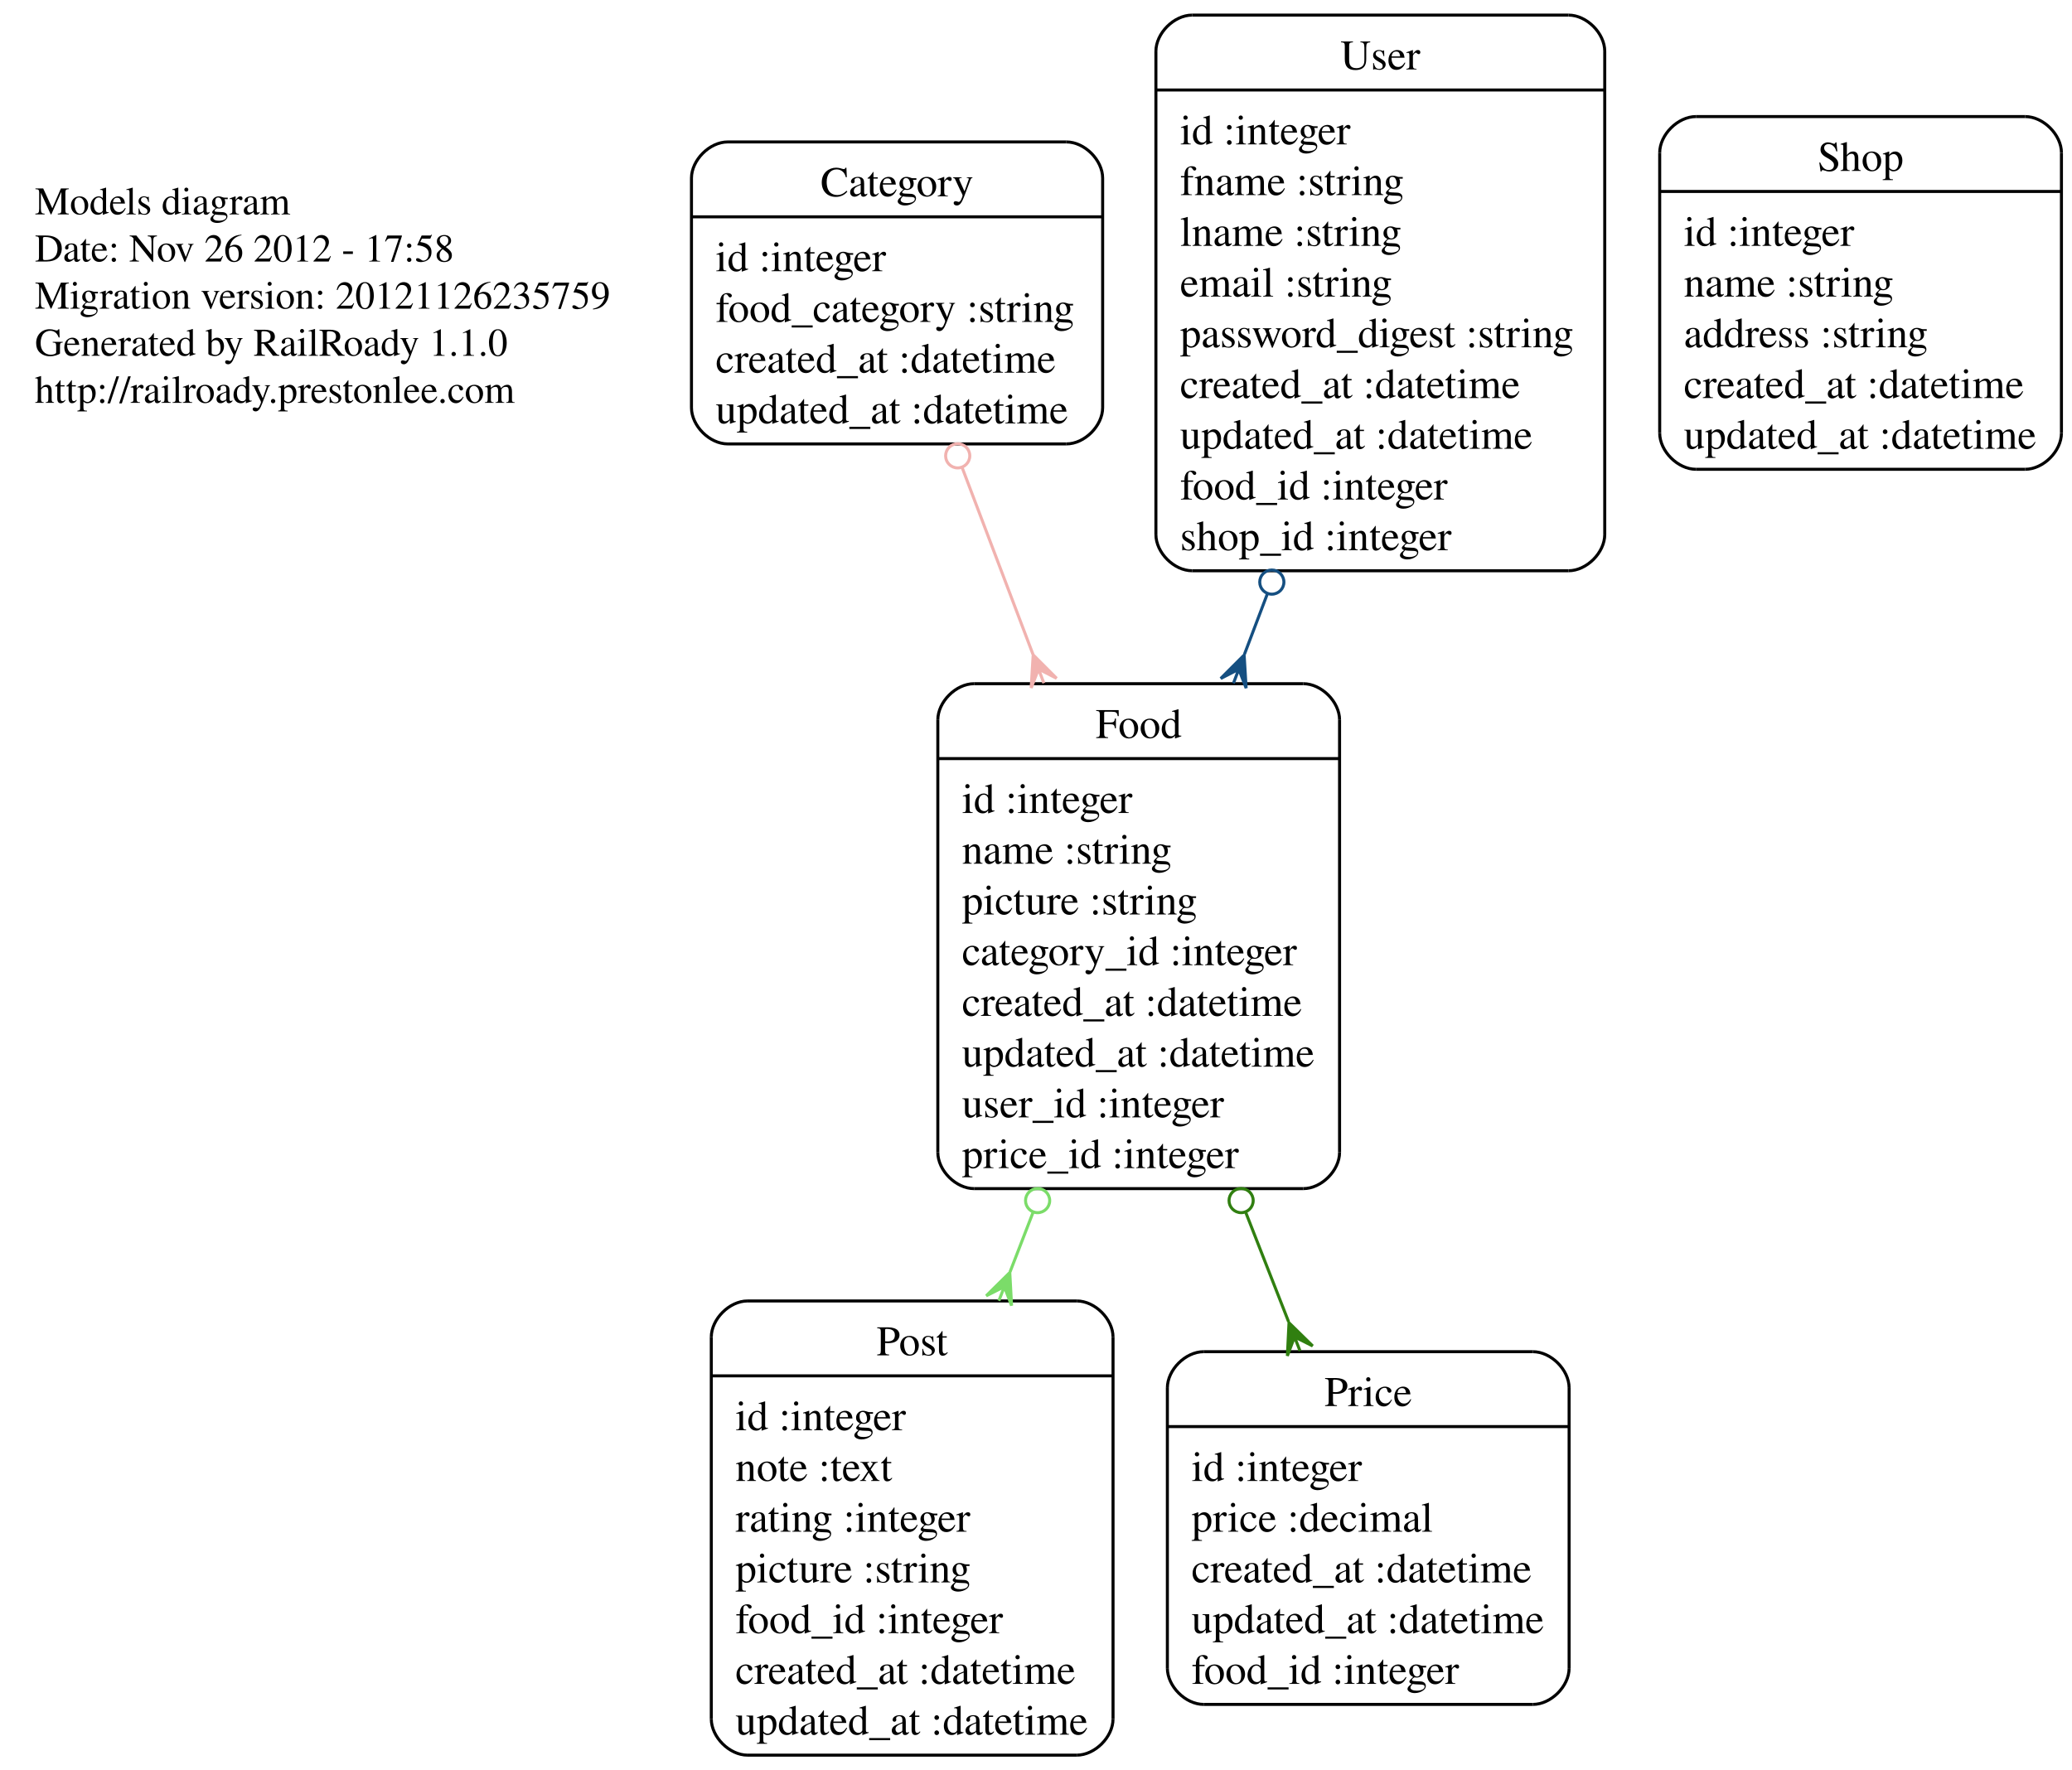
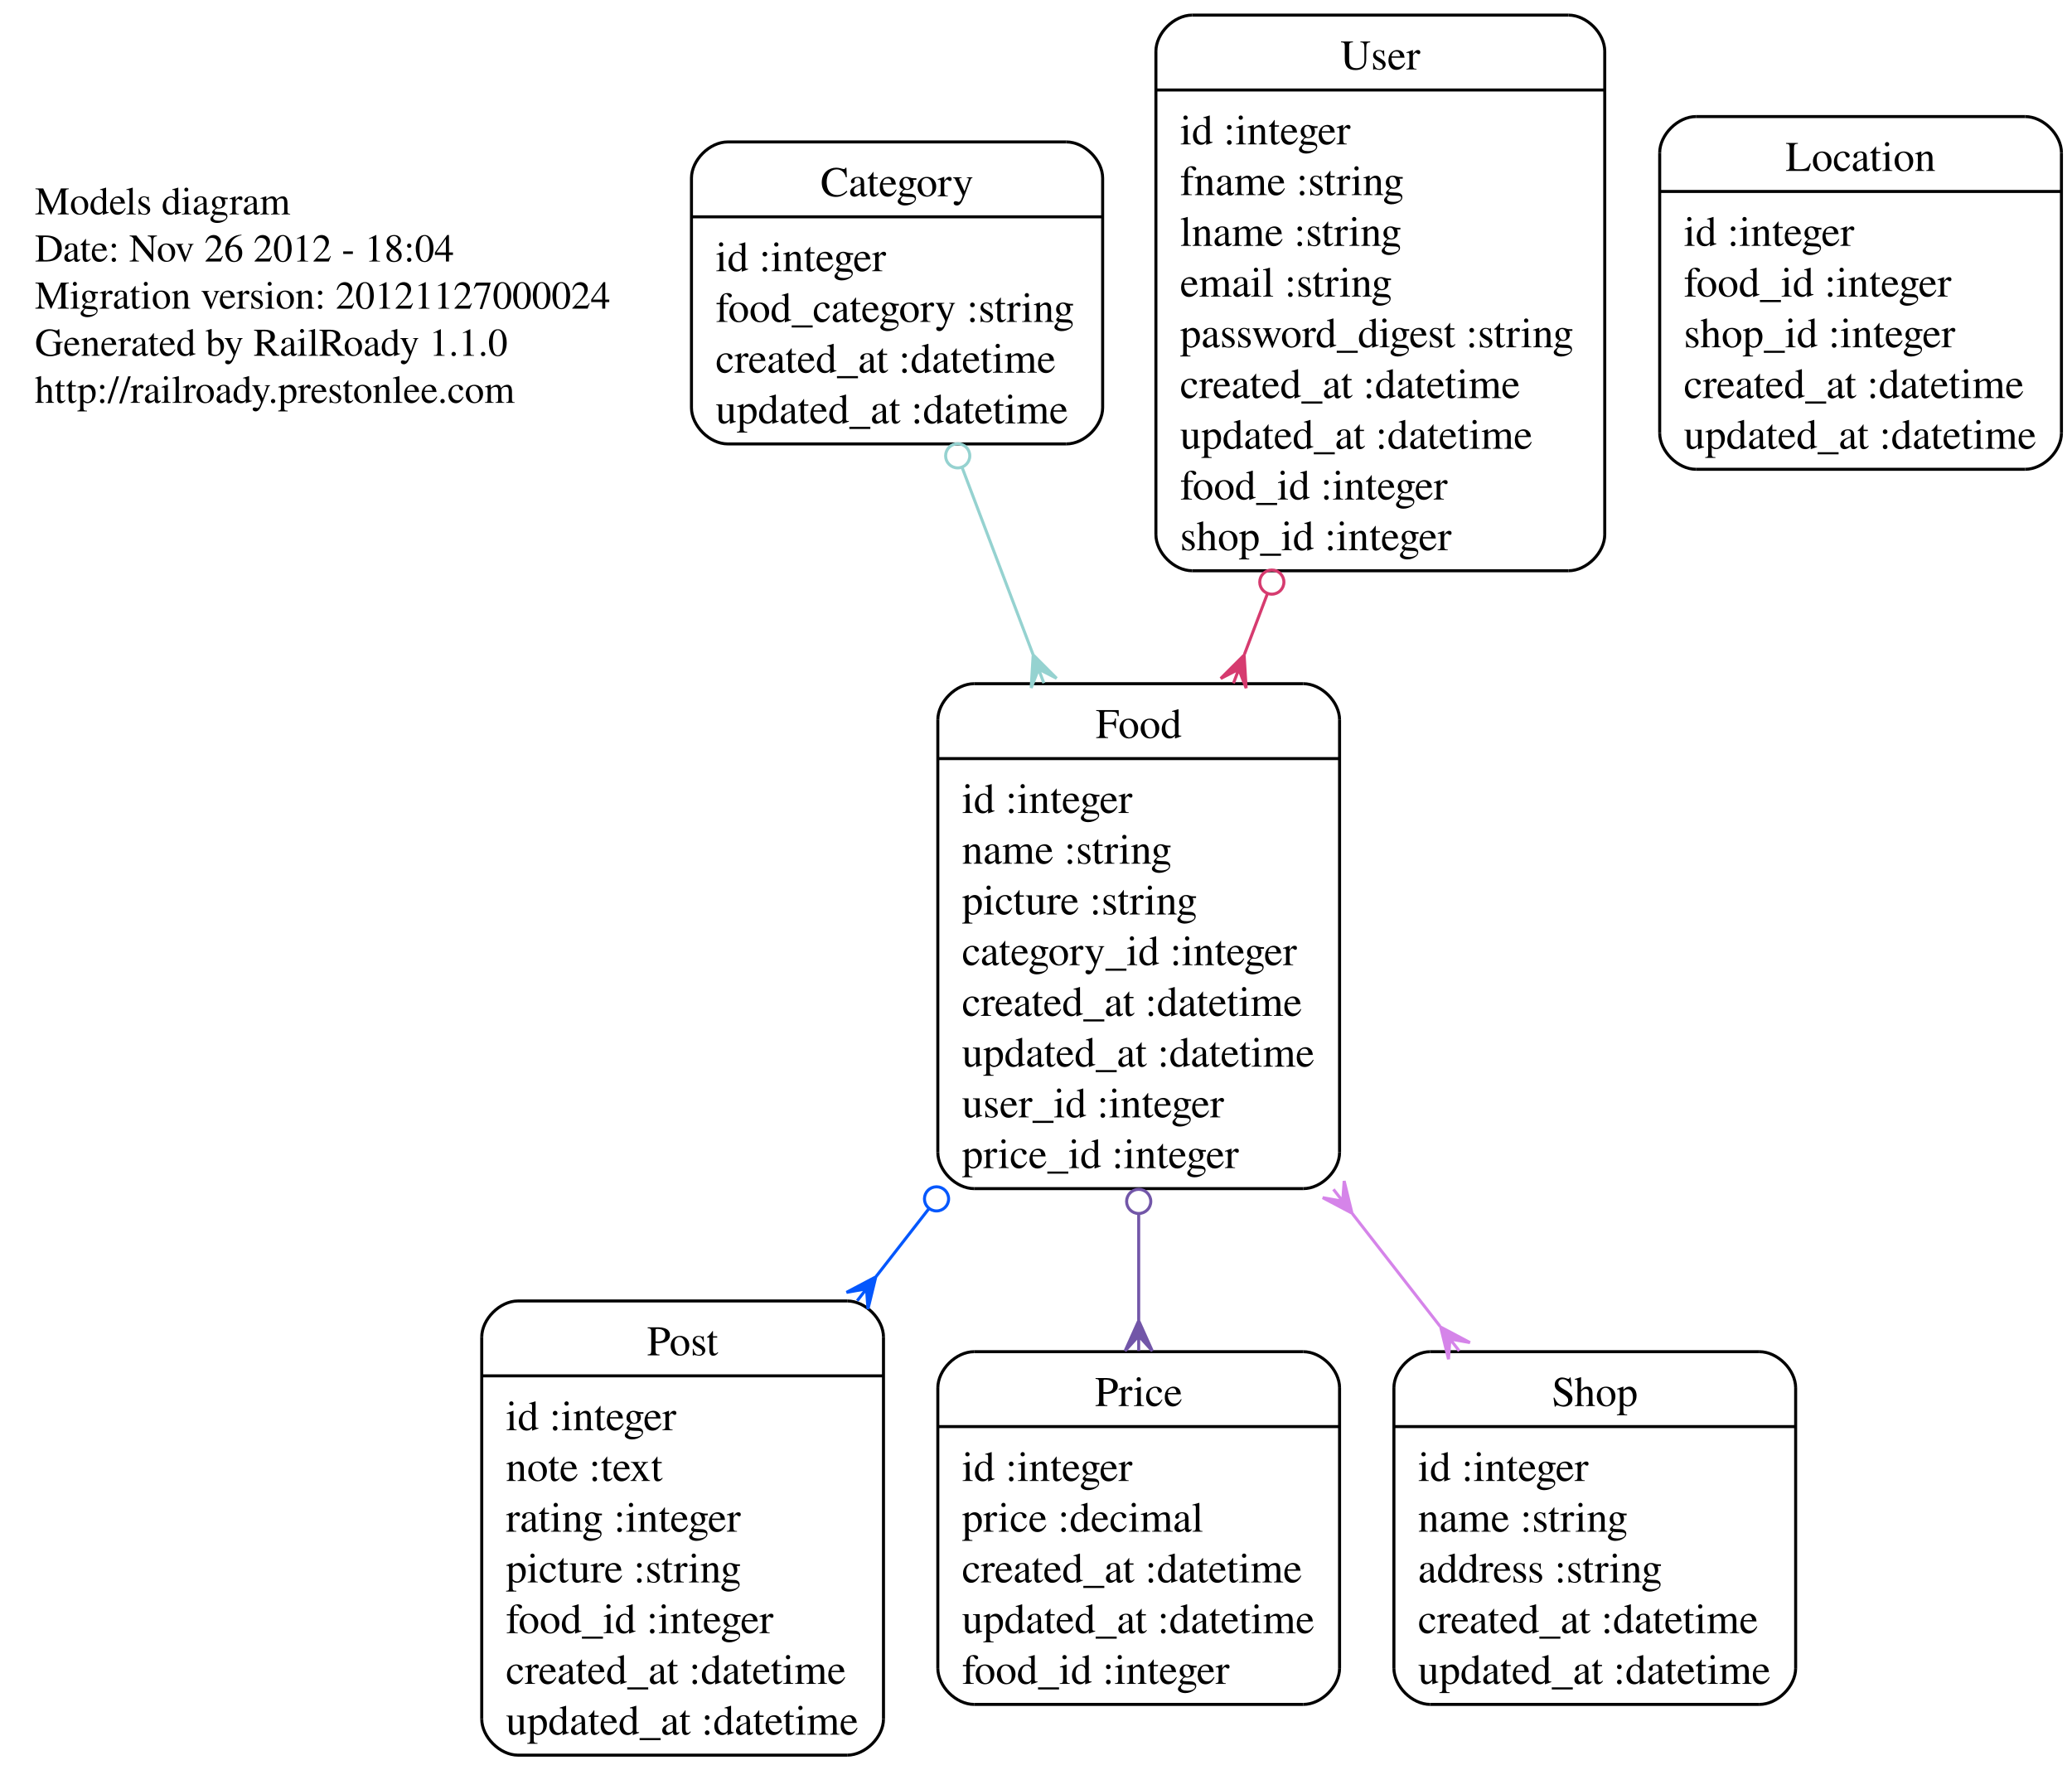
<svg xmlns="http://www.w3.org/2000/svg" width="686pt" height="586pt" viewBox="0.00 0.00 686.00 586.00">
  <g id="graph1" class="graph" transform="scale(1 1) rotate(0) translate(4 582)">
    <polygon fill="white" stroke="white" points="-4,5 -4,-582 683,-582 683,5 -4,5" />
    <g id="node1" class="node">
      <text text-anchor="start" x="7.55" y="-511" font-family="Times,serif" font-size="13.00">Models diagram</text>
-       <text text-anchor="start" x="7.55" y="-495.4" font-family="Times,serif" font-size="13.00">Date: Nov 26 2012 - 17:58</text>
-       <text text-anchor="start" x="7.55" y="-479.8" font-family="Times,serif" font-size="13.00">Migration version: 20121126235759</text>
+       <text text-anchor="start" x="7.55" y="-495.4" font-family="Times,serif" font-size="13.00">Date: Nov 26 2012 - 18:04</text>
+       <text text-anchor="start" x="7.55" y="-479.8" font-family="Times,serif" font-size="13.00">Migration version: 20121127000024</text>
      <text text-anchor="start" x="7.55" y="-464.2" font-family="Times,serif" font-size="13.00">Generated by RailRoady 1.1.0</text>
      <text text-anchor="start" x="7.55" y="-448.6" font-family="Times,serif" font-size="13.00">http://railroady.prestonlee.com</text>
    </g>
    <g id="node2" class="node">
      <polyline fill="none" stroke="black" points="236.933,-435 349.067,-435 " />
      <path fill="none" stroke="black" d="M349.067,-435C355.067,-435 361.067,-441 361.067,-447" />
      <polyline fill="none" stroke="black" points="361.067,-447 361.067,-523 " />
      <path fill="none" stroke="black" d="M361.067,-523C361.067,-529 355.067,-535 349.067,-535" />
      <polyline fill="none" stroke="black" points="349.067,-535 236.933,-535 " />
      <path fill="none" stroke="black" d="M236.933,-535C230.933,-535 224.933,-529 224.933,-523" />
      <polyline fill="none" stroke="black" points="224.933,-523 224.933,-447 " />
      <path fill="none" stroke="black" d="M224.933,-447C224.933,-441 230.933,-435 236.933,-435" />
      <text text-anchor="middle" x="293" y="-517" font-family="Times,serif" font-size="14.00">Category</text>
      <polyline fill="none" stroke="black" points="224.933,-510.2 361.067,-510.2 " />
      <text text-anchor="start" x="232.933" y="-492.2" font-family="Times,serif" font-size="14.00">id :integer</text>
      <text text-anchor="start" x="232.933" y="-475.4" font-family="Times,serif" font-size="14.00">food_category :string</text>
      <text text-anchor="start" x="232.933" y="-458.6" font-family="Times,serif" font-size="14.00">created_at :datetime</text>
      <text text-anchor="start" x="232.933" y="-441.8" font-family="Times,serif" font-size="14.00">updated_at :datetime</text>
    </g>
    <g id="node3" class="node">
      <polyline fill="none" stroke="black" points="318.495,-188.4 427.505,-188.4 " />
      <path fill="none" stroke="black" d="M427.505,-188.4C433.505,-188.4 439.505,-194.4 439.505,-200.4" />
      <polyline fill="none" stroke="black" points="439.505,-200.4 439.505,-343.6 " />
      <path fill="none" stroke="black" d="M439.505,-343.6C439.505,-349.6 433.505,-355.6 427.505,-355.6" />
      <polyline fill="none" stroke="black" points="427.505,-355.6 318.495,-355.6 " />
      <path fill="none" stroke="black" d="M318.495,-355.6C312.495,-355.6 306.495,-349.6 306.495,-343.6" />
      <polyline fill="none" stroke="black" points="306.495,-343.6 306.495,-200.4 " />
      <path fill="none" stroke="black" d="M306.495,-200.4C306.495,-194.4 312.495,-188.4 318.495,-188.4" />
      <text text-anchor="middle" x="373" y="-337.6" font-family="Times,serif" font-size="14.00">Food</text>
      <polyline fill="none" stroke="black" points="306.495,-330.8 439.505,-330.8 " />
      <text text-anchor="start" x="314.495" y="-312.8" font-family="Times,serif" font-size="14.00">id :integer</text>
      <text text-anchor="start" x="314.495" y="-296" font-family="Times,serif" font-size="14.00">name :string</text>
      <text text-anchor="start" x="314.495" y="-279.2" font-family="Times,serif" font-size="14.00">picture :string</text>
      <text text-anchor="start" x="314.495" y="-262.4" font-family="Times,serif" font-size="14.00">category_id :integer</text>
      <text text-anchor="start" x="314.495" y="-245.6" font-family="Times,serif" font-size="14.00">created_at :datetime</text>
      <text text-anchor="start" x="314.495" y="-228.8" font-family="Times,serif" font-size="14.00">updated_at :datetime</text>
      <text text-anchor="start" x="314.495" y="-212" font-family="Times,serif" font-size="14.00">user_id :integer</text>
      <text text-anchor="start" x="314.495" y="-195.2" font-family="Times,serif" font-size="14.00">price_id :integer</text>
    </g>
    <g id="edge2" class="edge">
-       <path fill="none" stroke="#f1b2af" d="M314.538,-427.192C321.754,-408.161 329.996,-386.422 337.971,-365.39" />
-       <ellipse fill="none" stroke="#f1b2af" cx="313.074" cy="-431.056" rx="4" ry="4" />
-       <polygon fill="#f1b2af" stroke="#f1b2af" points="338.066,-365.138 345.819,-357.383 339.839,-360.463 341.611,-355.788 341.611,-355.788 341.611,-355.788 339.839,-360.463 337.404,-354.192 338.066,-365.138 338.066,-365.138" />
+       <path fill="none" stroke="#95d2d0" d="M314.538,-427.192C321.754,-408.161 329.996,-386.422 337.971,-365.39" />
+       <ellipse fill="none" stroke="#95d2d0" cx="313.074" cy="-431.056" rx="4" ry="4" />
+       <polygon fill="#95d2d0" stroke="#95d2d0" points="338.066,-365.138 345.819,-357.383 339.839,-360.463 341.611,-355.788 341.611,-355.788 341.611,-355.788 339.839,-360.463 337.404,-354.192 338.066,-365.138 338.066,-365.138" />
+     </g>
+     <g id="node5" class="node">
+       <polyline fill="none" stroke="black" points="167.495,-0.8 276.505,-0.8 " />
+       <path fill="none" stroke="black" d="M276.505,-0.8C282.505,-0.8 288.505,-6.8 288.505,-12.8" />
+       <polyline fill="none" stroke="black" points="288.505,-12.8 288.505,-139.2 " />
+       <path fill="none" stroke="black" d="M288.505,-139.2C288.505,-145.2 282.505,-151.2 276.505,-151.2" />
+       <polyline fill="none" stroke="black" points="276.505,-151.2 167.495,-151.2 " />
+       <path fill="none" stroke="black" d="M167.495,-151.2C161.495,-151.2 155.495,-145.2 155.495,-139.2" />
+       <polyline fill="none" stroke="black" points="155.495,-139.2 155.495,-12.8 " />
+       <path fill="none" stroke="black" d="M155.495,-12.8C155.495,-6.8 161.495,-0.8 167.495,-0.8" />
+       <text text-anchor="middle" x="222" y="-133.2" font-family="Times,serif" font-size="14.00">Post</text>
+       <polyline fill="none" stroke="black" points="155.495,-126.4 288.505,-126.4 " />
+       <text text-anchor="start" x="163.495" y="-108.4" font-family="Times,serif" font-size="14.00">id :integer</text>
+       <text text-anchor="start" x="163.495" y="-91.6" font-family="Times,serif" font-size="14.00">note :text</text>
+       <text text-anchor="start" x="163.495" y="-74.8" font-family="Times,serif" font-size="14.00">rating :integer</text>
+       <text text-anchor="start" x="163.495" y="-58" font-family="Times,serif" font-size="14.00">picture :string</text>
+       <text text-anchor="start" x="163.495" y="-41.2" font-family="Times,serif" font-size="14.00">food_id :integer</text>
+       <text text-anchor="start" x="163.495" y="-24.4" font-family="Times,serif" font-size="14.00">created_at :datetime</text>
+       <text text-anchor="start" x="163.495" y="-7.6" font-family="Times,serif" font-size="14.00">updated_at :datetime</text>
+     </g>
+     <g id="edge4" class="edge">
+       <path fill="none" stroke="#0457fd" d="M303.588,-181.821C297.748,-174.318 291.859,-166.752 286.062,-159.305" />
+       <ellipse fill="none" stroke="#0457fd" cx="306.068" cy="-185.007" rx="4" ry="4" />
+       <polygon fill="#0457fd" stroke="#0457fd" points="285.957,-159.17 283.366,-148.514 282.886,-155.224 279.815,-151.278 279.815,-151.278 279.815,-151.278 282.886,-155.224 276.264,-154.042 285.957,-159.17 285.957,-159.17" />
+     </g>
+     <g id="node6" class="node">
+       <polyline fill="none" stroke="black" points="318.495,-17.6 427.505,-17.6 " />
+       <path fill="none" stroke="black" d="M427.505,-17.6C433.505,-17.6 439.505,-23.6 439.505,-29.6" />
+       <polyline fill="none" stroke="black" points="439.505,-29.6 439.505,-122.4 " />
+       <path fill="none" stroke="black" d="M439.505,-122.4C439.505,-128.4 433.505,-134.4 427.505,-134.4" />
+       <polyline fill="none" stroke="black" points="427.505,-134.4 318.495,-134.4 " />
+       <path fill="none" stroke="black" d="M318.495,-134.4C312.495,-134.4 306.495,-128.4 306.495,-122.4" />
+       <polyline fill="none" stroke="black" points="306.495,-122.4 306.495,-29.6 " />
+       <path fill="none" stroke="black" d="M306.495,-29.6C306.495,-23.6 312.495,-17.6 318.495,-17.6" />
+       <text text-anchor="middle" x="373" y="-116.4" font-family="Times,serif" font-size="14.00">Price</text>
+       <polyline fill="none" stroke="black" points="306.495,-109.6 439.505,-109.6 " />
+       <text text-anchor="start" x="314.495" y="-91.6" font-family="Times,serif" font-size="14.00">id :integer</text>
+       <text text-anchor="start" x="314.495" y="-74.8" font-family="Times,serif" font-size="14.00">price :decimal</text>
+       <text text-anchor="start" x="314.495" y="-58" font-family="Times,serif" font-size="14.00">created_at :datetime</text>
+       <text text-anchor="start" x="314.495" y="-41.2" font-family="Times,serif" font-size="14.00">updated_at :datetime</text>
+       <text text-anchor="start" x="314.495" y="-24.4" font-family="Times,serif" font-size="14.00">food_id :integer</text>
+     </g>
+     <g id="edge6" class="edge">
+       <path fill="none" stroke="#7256a8" d="M373,-180.102C373,-168.26 373,-156.296 373,-144.919" />
+       <ellipse fill="none" stroke="#7256a8" cx="373" cy="-184.164" rx="4" ry="4" />
+       <polygon fill="#7256a8" stroke="#7256a8" points="373,-144.658 377.5,-134.658 373,-139.658 373,-134.658 373,-134.658 373,-134.658 373,-139.658 368.5,-134.658 373,-144.658 373,-144.658" />
+     </g>
+     <g id="node7" class="node">
+       <polyline fill="none" stroke="black" points="469.495,-17.6 578.505,-17.6 " />
+       <path fill="none" stroke="black" d="M578.505,-17.6C584.505,-17.6 590.505,-23.6 590.505,-29.6" />
+       <polyline fill="none" stroke="black" points="590.505,-29.6 590.505,-122.4 " />
+       <path fill="none" stroke="black" d="M590.505,-122.4C590.505,-128.4 584.505,-134.4 578.505,-134.4" />
+       <polyline fill="none" stroke="black" points="578.505,-134.4 469.495,-134.4 " />
+       <path fill="none" stroke="black" d="M469.495,-134.4C463.495,-134.4 457.495,-128.4 457.495,-122.4" />
+       <polyline fill="none" stroke="black" points="457.495,-122.4 457.495,-29.6 " />
+       <path fill="none" stroke="black" d="M457.495,-29.6C457.495,-23.6 463.495,-17.6 469.495,-17.6" />
+       <text text-anchor="middle" x="524" y="-116.4" font-family="Times,serif" font-size="14.00">Shop</text>
+       <polyline fill="none" stroke="black" points="457.495,-109.6 590.505,-109.6 " />
+       <text text-anchor="start" x="465.495" y="-91.6" font-family="Times,serif" font-size="14.00">id :integer</text>
+       <text text-anchor="start" x="465.495" y="-74.8" font-family="Times,serif" font-size="14.00">name :string</text>
+       <text text-anchor="start" x="465.495" y="-58" font-family="Times,serif" font-size="14.00">address :string</text>
+       <text text-anchor="start" x="465.495" y="-41.2" font-family="Times,serif" font-size="14.00">created_at :datetime</text>
+       <text text-anchor="start" x="465.495" y="-24.4" font-family="Times,serif" font-size="14.00">updated_at :datetime</text>
+     </g>
+     <g id="edge8" class="edge">
+       <path fill="none" stroke="#d584e9" d="M443.75,-180.102C453.532,-167.535 463.421,-154.83 472.756,-142.837" />
+       <polygon fill="#d584e9" stroke="#d584e9" points="443.618,-180.272 433.924,-185.4 440.547,-184.218 437.476,-188.164 437.476,-188.164 437.476,-188.164 440.547,-184.218 441.027,-190.928 443.618,-180.272 443.618,-180.272" />
+       <polygon fill="#d584e9" stroke="#d584e9" points="472.98,-142.549 482.673,-137.422 476.051,-138.603 479.122,-134.658 479.122,-134.658 479.122,-134.658 476.051,-138.603 475.571,-131.894 472.98,-142.549 472.98,-142.549" />
    </g>
    <g id="node4" class="node">
-       <polyline fill="none" stroke="black" points="243.495,-0.8 352.505,-0.8 " />
-       <path fill="none" stroke="black" d="M352.505,-0.8C358.505,-0.8 364.505,-6.8 364.505,-12.8" />
-       <polyline fill="none" stroke="black" points="364.505,-12.8 364.505,-139.2 " />
-       <path fill="none" stroke="black" d="M364.505,-139.2C364.505,-145.2 358.505,-151.2 352.505,-151.2" />
-       <polyline fill="none" stroke="black" points="352.505,-151.2 243.495,-151.2 " />
-       <path fill="none" stroke="black" d="M243.495,-151.2C237.495,-151.2 231.495,-145.2 231.495,-139.2" />
-       <polyline fill="none" stroke="black" points="231.495,-139.2 231.495,-12.8 " />
-       <path fill="none" stroke="black" d="M231.495,-12.8C231.495,-6.8 237.495,-0.8 243.495,-0.8" />
-       <text text-anchor="middle" x="298" y="-133.2" font-family="Times,serif" font-size="14.00">Post</text>
-       <polyline fill="none" stroke="black" points="231.495,-126.4 364.505,-126.4 " />
-       <text text-anchor="start" x="239.495" y="-108.4" font-family="Times,serif" font-size="14.00">id :integer</text>
-       <text text-anchor="start" x="239.495" y="-91.6" font-family="Times,serif" font-size="14.00">note :text</text>
-       <text text-anchor="start" x="239.495" y="-74.8" font-family="Times,serif" font-size="14.00">rating :integer</text>
-       <text text-anchor="start" x="239.495" y="-58" font-family="Times,serif" font-size="14.00">picture :string</text>
-       <text text-anchor="start" x="239.495" y="-41.2" font-family="Times,serif" font-size="14.00">food_id :integer</text>
-       <text text-anchor="start" x="239.495" y="-24.4" font-family="Times,serif" font-size="14.00">created_at :datetime</text>
-       <text text-anchor="start" x="239.495" y="-7.6" font-family="Times,serif" font-size="14.00">updated_at :datetime</text>
-     </g>
-     <g id="edge4" class="edge">
-       <path fill="none" stroke="#7bdc69" d="M338.076,-180.664C335.521,-174.054 332.949,-167.401 330.409,-160.831" />
-       <ellipse fill="none" stroke="#7bdc69" cx="339.533" cy="-184.433" rx="4" ry="4" />
-       <polygon fill="#7bdc69" stroke="#7bdc69" points="330.322,-160.606 330.913,-149.656 328.519,-155.942 326.716,-151.278 326.716,-151.278 326.716,-151.278 328.519,-155.942 322.519,-152.901 330.322,-160.606 330.322,-160.606" />
-     </g>
-     <g id="node5" class="node">
-       <polyline fill="none" stroke="black" points="394.495,-17.6 503.505,-17.6 " />
-       <path fill="none" stroke="black" d="M503.505,-17.6C509.505,-17.6 515.505,-23.6 515.505,-29.6" />
-       <polyline fill="none" stroke="black" points="515.505,-29.6 515.505,-122.4 " />
-       <path fill="none" stroke="black" d="M515.505,-122.4C515.505,-128.4 509.505,-134.4 503.505,-134.4" />
-       <polyline fill="none" stroke="black" points="503.505,-134.4 394.495,-134.4 " />
-       <path fill="none" stroke="black" d="M394.495,-134.4C388.495,-134.4 382.495,-128.4 382.495,-122.4" />
-       <polyline fill="none" stroke="black" points="382.495,-122.4 382.495,-29.6 " />
-       <path fill="none" stroke="black" d="M382.495,-29.6C382.495,-23.6 388.495,-17.6 394.495,-17.6" />
-       <text text-anchor="middle" x="449" y="-116.4" font-family="Times,serif" font-size="14.00">Price</text>
-       <polyline fill="none" stroke="black" points="382.495,-109.6 515.505,-109.6 " />
-       <text text-anchor="start" x="390.495" y="-91.6" font-family="Times,serif" font-size="14.00">id :integer</text>
-       <text text-anchor="start" x="390.495" y="-74.8" font-family="Times,serif" font-size="14.00">price :decimal</text>
-       <text text-anchor="start" x="390.495" y="-58" font-family="Times,serif" font-size="14.00">created_at :datetime</text>
-       <text text-anchor="start" x="390.495" y="-41.2" font-family="Times,serif" font-size="14.00">updated_at :datetime</text>
-       <text text-anchor="start" x="390.495" y="-24.4" font-family="Times,serif" font-size="14.00">food_id :integer</text>
-     </g>
-     <g id="edge6" class="edge">
-       <path fill="none" stroke="#307f10" d="M408.443,-180.528C413.219,-168.336 418.049,-156.006 422.63,-144.313" />
-       <ellipse fill="none" stroke="#307f10" cx="406.91" cy="-184.439" rx="4" ry="4" />
-       <polygon fill="#307f10" stroke="#307f10" points="422.765,-143.969 430.602,-136.299 424.589,-139.313 426.412,-134.658 426.412,-134.658 426.412,-134.658 424.589,-139.313 422.223,-133.016 422.765,-143.969 422.765,-143.969" />
-     </g>
-     <g id="node6" class="node">
      <polyline fill="none" stroke="black" points="557.495,-426.6 666.505,-426.6 " />
      <path fill="none" stroke="black" d="M666.505,-426.6C672.505,-426.6 678.505,-432.6 678.505,-438.6" />
      <polyline fill="none" stroke="black" points="678.505,-438.6 678.505,-531.4 " />
      <path fill="none" stroke="black" d="M678.505,-531.4C678.505,-537.4 672.505,-543.4 666.505,-543.4" />
      <polyline fill="none" stroke="black" points="666.505,-543.4 557.495,-543.4 " />
      <path fill="none" stroke="black" d="M557.495,-543.4C551.495,-543.4 545.495,-537.4 545.495,-531.4" />
      <polyline fill="none" stroke="black" points="545.495,-531.4 545.495,-438.6 " />
      <path fill="none" stroke="black" d="M545.495,-438.6C545.495,-432.6 551.495,-426.6 557.495,-426.6" />
-       <text text-anchor="middle" x="612" y="-525.4" font-family="Times,serif" font-size="14.00">Shop</text>
+       <text text-anchor="middle" x="612" y="-525.4" font-family="Times,serif" font-size="14.00">Location</text>
      <polyline fill="none" stroke="black" points="545.495,-518.6 678.505,-518.6 " />
      <text text-anchor="start" x="553.495" y="-500.6" font-family="Times,serif" font-size="14.00">id :integer</text>
-       <text text-anchor="start" x="553.495" y="-483.8" font-family="Times,serif" font-size="14.00">name :string</text>
-       <text text-anchor="start" x="553.495" y="-467" font-family="Times,serif" font-size="14.00">address :string</text>
+       <text text-anchor="start" x="553.495" y="-483.8" font-family="Times,serif" font-size="14.00">food_id :integer</text>
+       <text text-anchor="start" x="553.495" y="-467" font-family="Times,serif" font-size="14.00">shop_id :integer</text>
      <text text-anchor="start" x="553.495" y="-450.2" font-family="Times,serif" font-size="14.00">created_at :datetime</text>
      <text text-anchor="start" x="553.495" y="-433.4" font-family="Times,serif" font-size="14.00">updated_at :datetime</text>
    </g>
-     <g id="node7" class="node">
+     <g id="node8" class="node">
      <polyline fill="none" stroke="black" points="390.698,-393 515.302,-393 " />
      <path fill="none" stroke="black" d="M515.302,-393C521.302,-393 527.302,-399 527.302,-405" />
      <polyline fill="none" stroke="black" points="527.302,-405 527.302,-565 " />
      <path fill="none" stroke="black" d="M527.302,-565C527.302,-571 521.302,-577 515.302,-577" />
      <polyline fill="none" stroke="black" points="515.302,-577 390.698,-577 " />
      <path fill="none" stroke="black" d="M390.698,-577C384.698,-577 378.698,-571 378.698,-565" />
      <polyline fill="none" stroke="black" points="378.698,-565 378.698,-405 " />
      <path fill="none" stroke="black" d="M378.698,-405C378.698,-399 384.698,-393 390.698,-393" />
      <text text-anchor="middle" x="453" y="-559" font-family="Times,serif" font-size="14.00">User</text>
      <polyline fill="none" stroke="black" points="378.698,-552.2 527.302,-552.2 " />
      <text text-anchor="start" x="386.698" y="-534.2" font-family="Times,serif" font-size="14.00">id :integer</text>
      <text text-anchor="start" x="386.698" y="-517.4" font-family="Times,serif" font-size="14.00">fname :string</text>
      <text text-anchor="start" x="386.698" y="-500.6" font-family="Times,serif" font-size="14.00">lname :string</text>
      <text text-anchor="start" x="386.698" y="-483.8" font-family="Times,serif" font-size="14.00">email :string</text>
      <text text-anchor="start" x="386.698" y="-467" font-family="Times,serif" font-size="14.00">password_digest :string</text>
      <text text-anchor="start" x="386.698" y="-450.2" font-family="Times,serif" font-size="14.00">created_at :datetime</text>
      <text text-anchor="start" x="386.698" y="-433.4" font-family="Times,serif" font-size="14.00">updated_at :datetime</text>
      <text text-anchor="start" x="386.698" y="-416.6" font-family="Times,serif" font-size="14.00">food_id :integer</text>
      <text text-anchor="start" x="386.698" y="-399.8" font-family="Times,serif" font-size="14.00">shop_id :integer</text>
    </g>
-     <g id="edge8" class="edge">
-       <path fill="none" stroke="#154f81" d="M415.621,-385.414C413.092,-378.742 410.548,-372.033 408.031,-365.394" />
-       <ellipse fill="none" stroke="#154f81" cx="417.074" cy="-389.246" rx="4" ry="4" />
-       <polygon fill="#154f81" stroke="#154f81" points="407.912,-365.08 408.574,-354.134 406.139,-360.405 404.367,-355.73 404.367,-355.73 404.367,-355.73 406.139,-360.405 400.159,-357.325 407.912,-365.08 407.912,-365.08" />
+     <g id="edge10" class="edge">
+       <path fill="none" stroke="#d63b6f" d="M415.621,-385.414C413.092,-378.742 410.548,-372.033 408.031,-365.394" />
+       <ellipse fill="none" stroke="#d63b6f" cx="417.074" cy="-389.246" rx="4" ry="4" />
+       <polygon fill="#d63b6f" stroke="#d63b6f" points="407.912,-365.08 408.574,-354.134 406.139,-360.405 404.367,-355.73 404.367,-355.73 404.367,-355.73 406.139,-360.405 400.159,-357.325 407.912,-365.08 407.912,-365.08" />
    </g>
  </g>
</svg>
